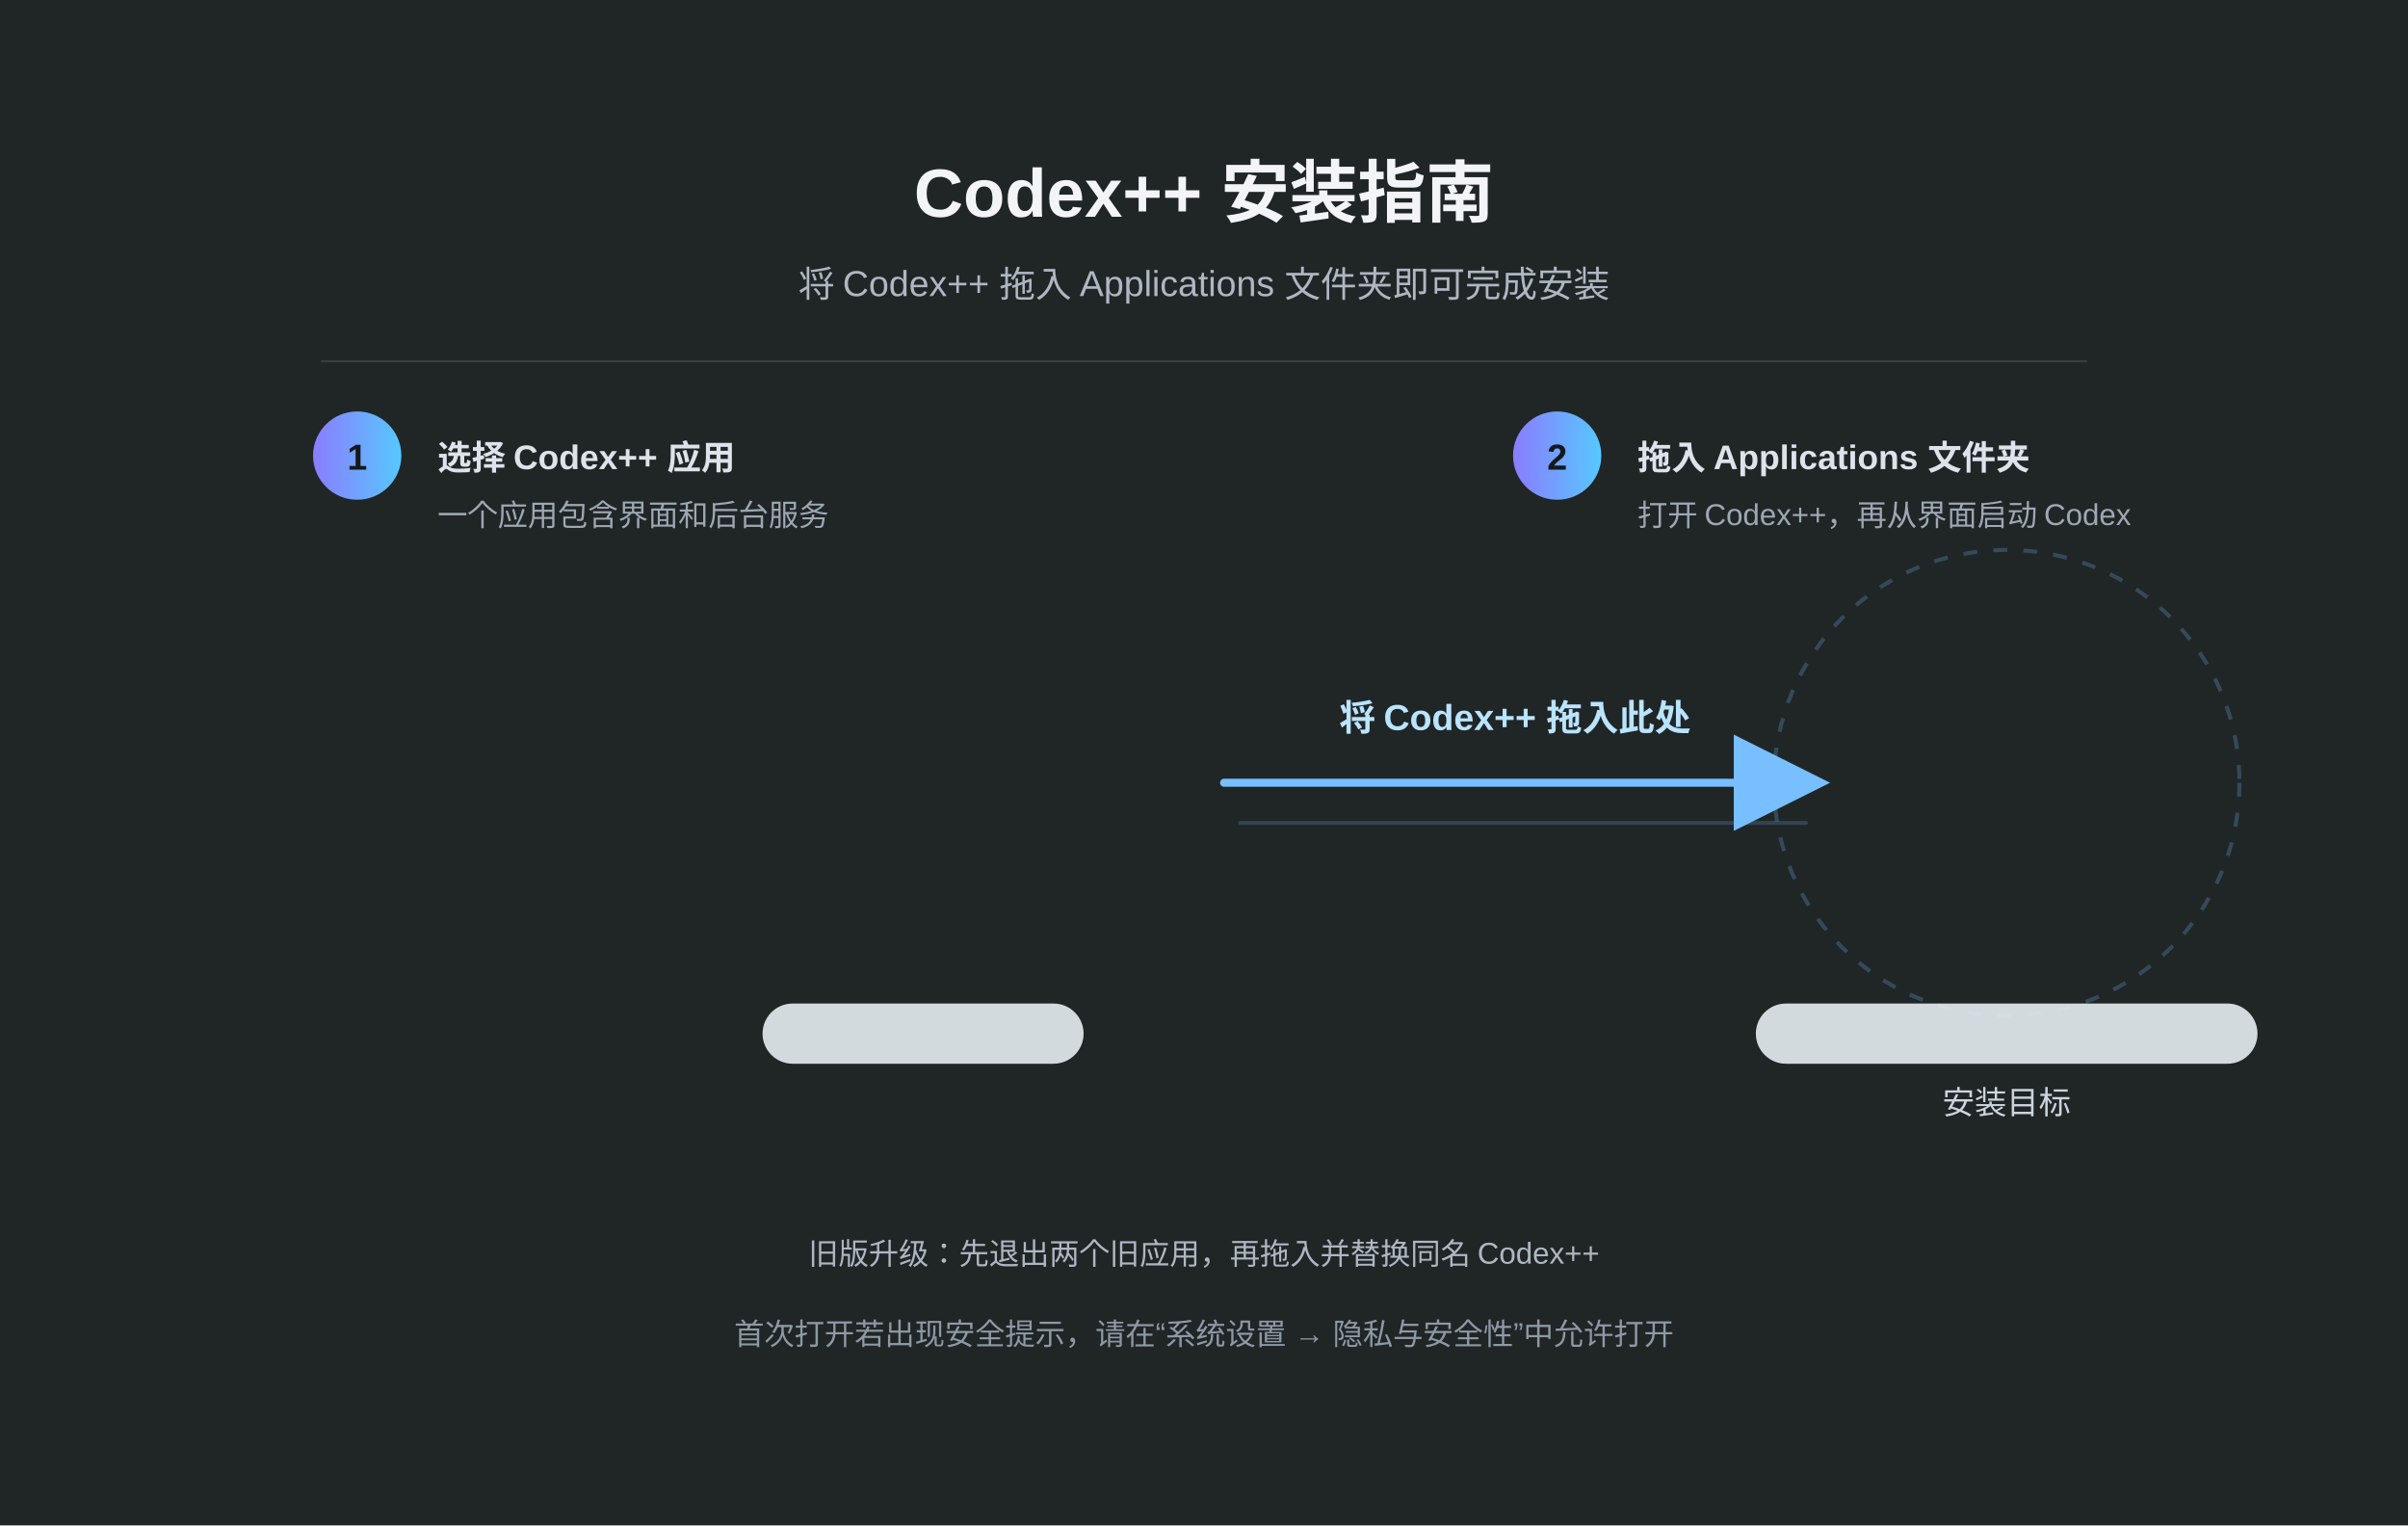
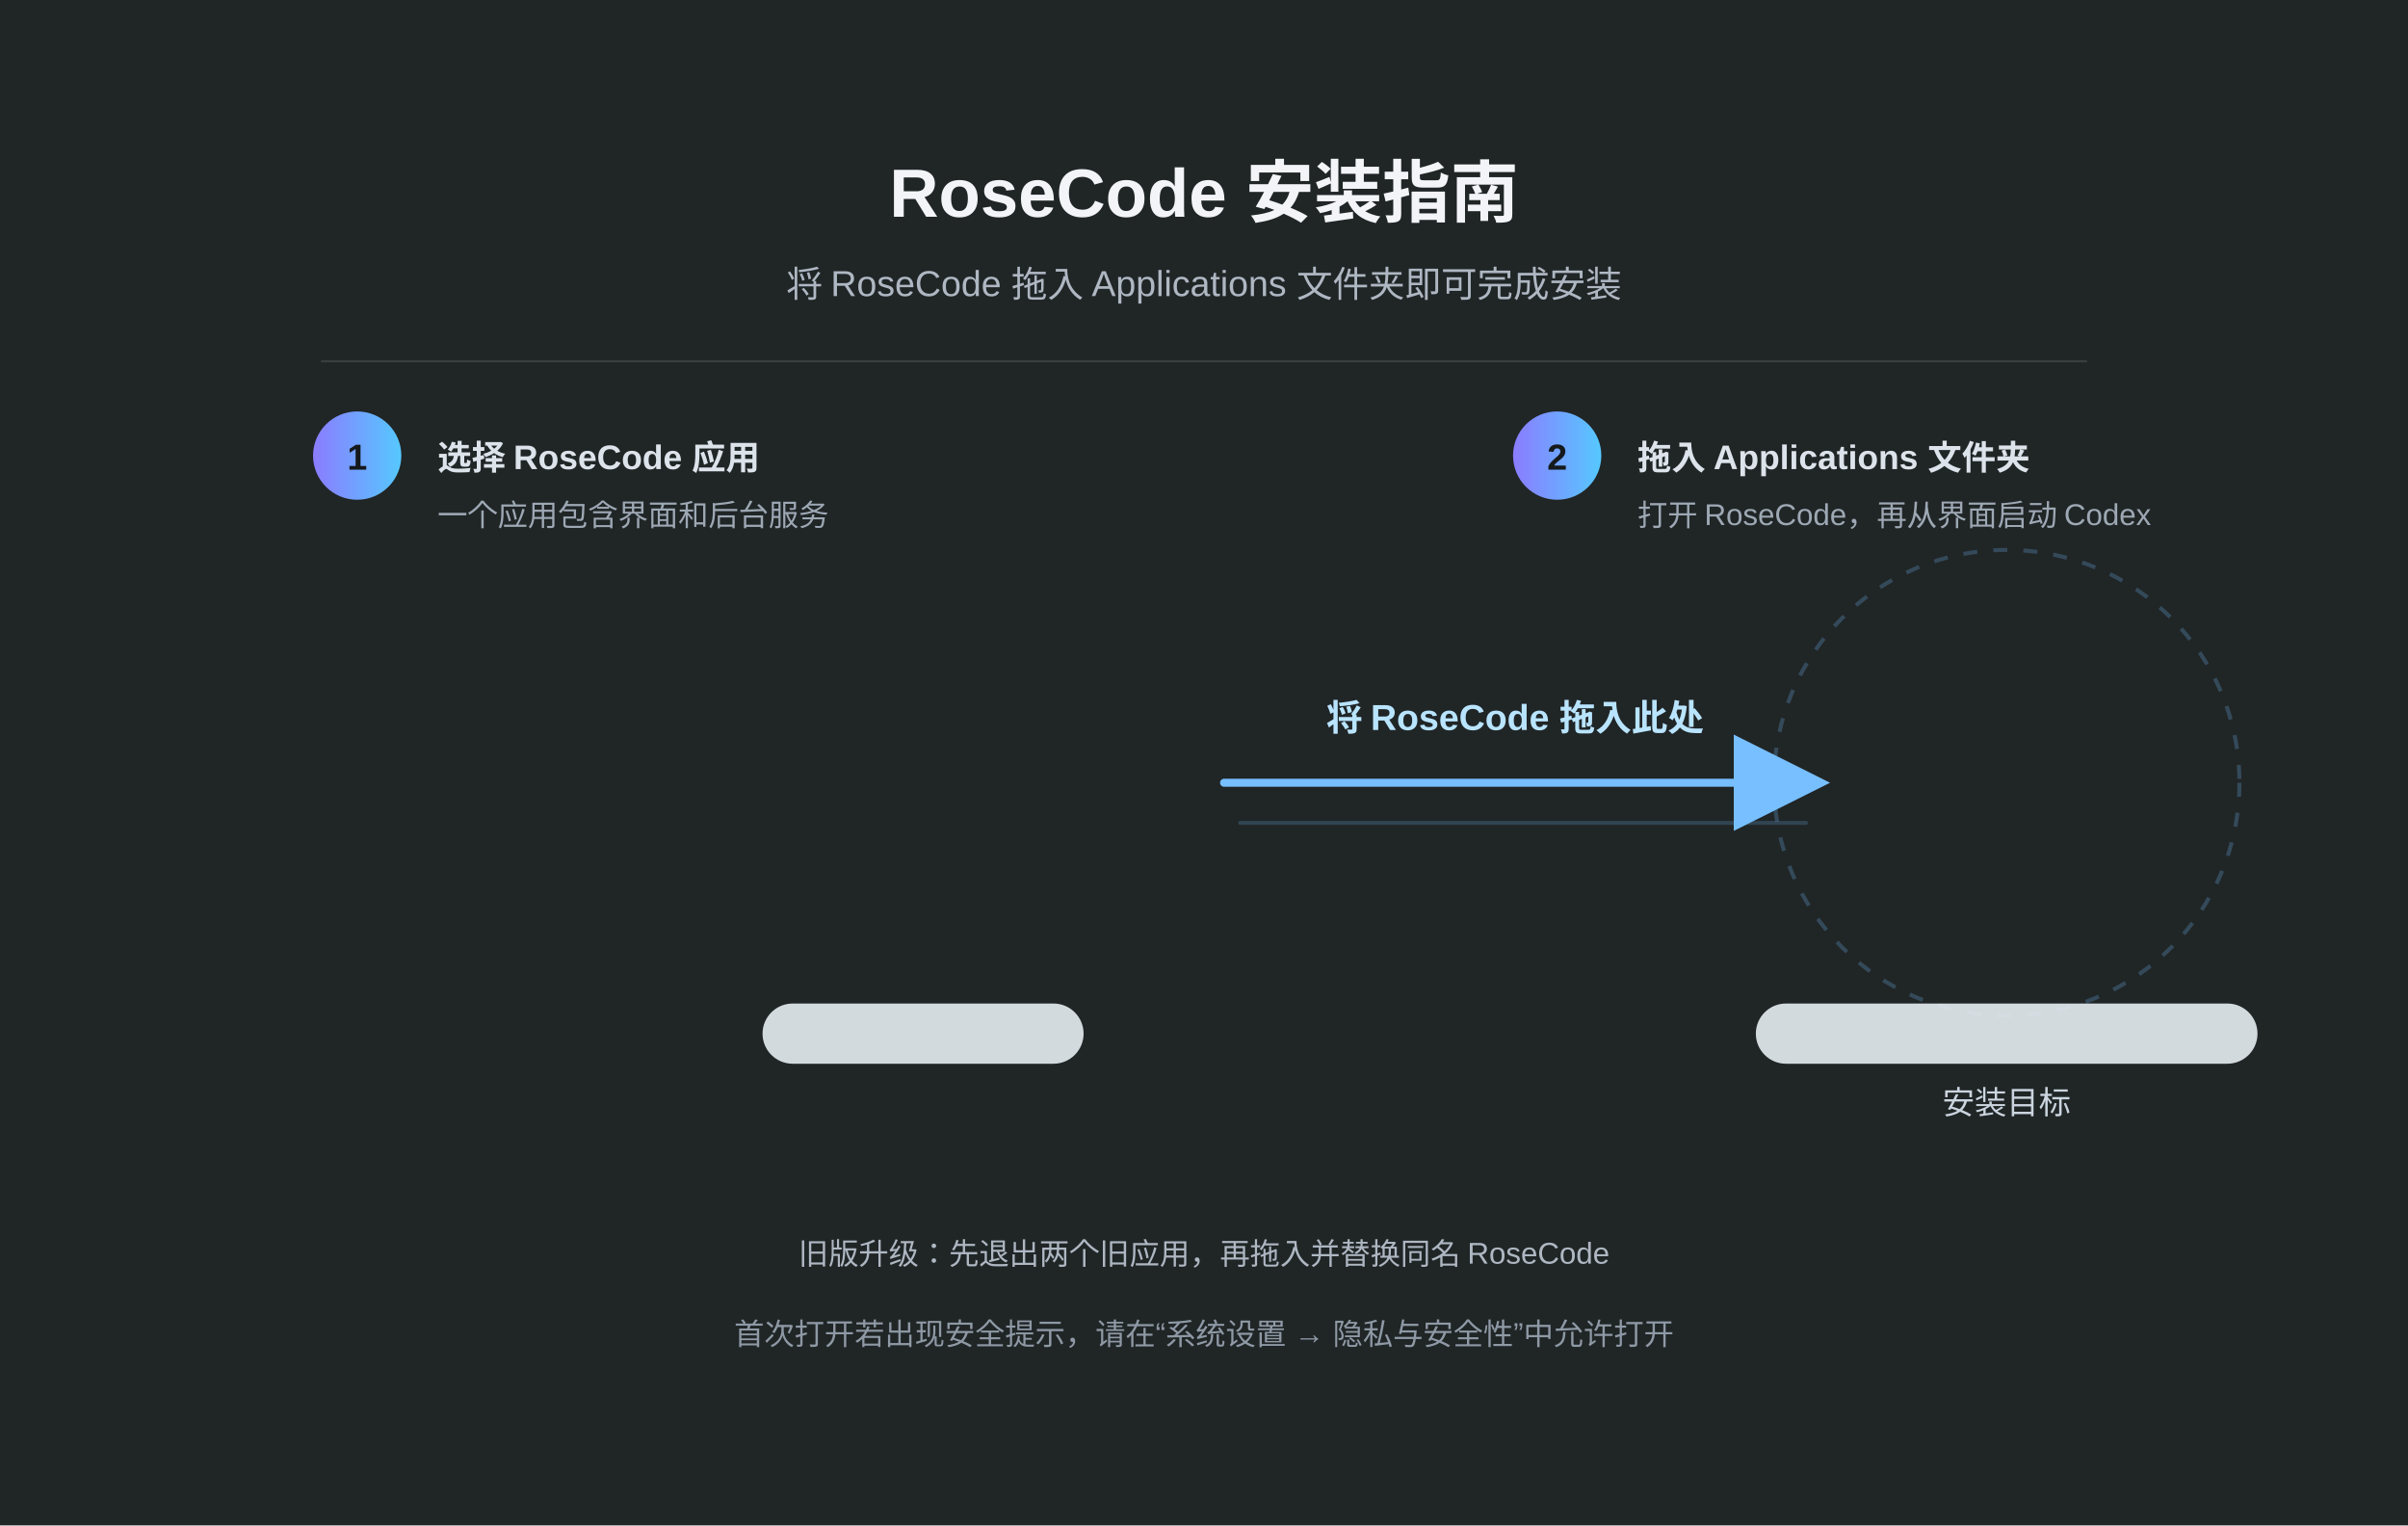
<svg xmlns="http://www.w3.org/2000/svg" width="1200" height="760" viewBox="0 0 1200 760">
  <defs>
    <linearGradient id="accent" x1="0" y1="0" x2="1" y2="0">
      <stop offset="0" stop-color="#8b7cff" />
      <stop offset="1" stop-color="#56c8ff" />
    </linearGradient>
    <marker id="arrow" markerWidth="12" markerHeight="12" refX="9" refY="6" orient="auto">
      <path d="M 0 0 L 12 6 L 0 12 z" fill="#77bfff" />
    </marker>
  </defs>
  <rect width="1200" height="760" fill="#202526" />
  <g font-family="SF Pro Display, PingFang SC, Helvetica Neue, Arial, sans-serif" text-anchor="middle">
-     <text x="600" y="108" fill="#f2f4f7" font-size="34" font-weight="600">Codex++ 安装指南</text>
-     <text x="600" y="148" fill="#aeb7c2" font-size="18">将 Codex++ 拖入 Applications 文件夹即可完成安装</text>
+     <text x="600" y="108" fill="#f2f4f7" font-size="34" font-weight="600">RoseCode 安装指南</text>
+     <text x="600" y="148" fill="#aeb7c2" font-size="18">将 RoseCode 拖入 Applications 文件夹即可完成安装</text>
    <path d="M 160 180 H 1040" stroke="#ffffff" stroke-opacity="0.12" />
    <g transform="translate(156 205)">
      <circle cx="22" cy="22" r="22" fill="url(#accent)" />
      <text x="22" y="29" fill="#15191c" font-size="18" font-weight="700">1</text>
-       <text x="62" y="29" text-anchor="start" fill="#dce3ea" font-size="17" font-weight="600">选择 Codex++ 应用</text>
+       <text x="62" y="29" text-anchor="start" fill="#dce3ea" font-size="17" font-weight="600">选择 RoseCode 应用</text>
      <text x="62" y="57" text-anchor="start" fill="#9da8b4" font-size="15">一个应用包含界面和后台服务</text>
    </g>
    <g transform="translate(754 205)">
      <circle cx="22" cy="22" r="22" fill="url(#accent)" />
      <text x="22" y="29" fill="#15191c" font-size="18" font-weight="700">2</text>
      <text x="62" y="29" text-anchor="start" fill="#dce3ea" font-size="17" font-weight="600">拖入 Applications 文件夹</text>
-       <text x="62" y="57" text-anchor="start" fill="#9da8b4" font-size="15">打开 Codex++，再从界面启动 Codex</text>
+       <text x="62" y="57" text-anchor="start" fill="#9da8b4" font-size="15">打开 RoseCode，再从界面启动 Codex</text>
    </g>
    <circle cx="1000" cy="390" r="116" fill="none" stroke="#77bfff" stroke-opacity="0.24" stroke-width="2" stroke-dasharray="7 8" />
    <text x="1000" y="555" fill="#cbd5df" font-size="16">安装目标</text>
    <path d="M 610 390 C 710 390, 790 390, 900 390" fill="none" stroke="#77bfff" stroke-width="4" stroke-linecap="round" marker-end="url(#arrow)" />
    <path d="M 618 410 C 710 410, 790 410, 900 410" fill="none" stroke="#77bfff" stroke-opacity="0.2" stroke-width="2" stroke-linecap="round" />
-     <text x="755" y="364" fill="#b9e4ff" font-size="18" font-weight="600">将 Codex++ 拖入此处</text>
+     <text x="755" y="364" fill="#b9e4ff" font-size="18" font-weight="600">将 RoseCode 拖入此处</text>
    <rect x="380" y="500" width="160" height="30" rx="15" fill="#e7edf2" fill-opacity="0.9" />
    <rect x="875" y="500" width="250" height="30" rx="15" fill="#e7edf2" fill-opacity="0.9" />
-     <text x="600" y="630" fill="#aeb7c2" font-size="15">旧版升级：先退出两个旧应用，再拖入并替换同名 Codex++</text>
+     <text x="600" y="630" fill="#aeb7c2" font-size="15">旧版升级：先退出两个旧应用，再拖入并替换同名 RoseCode</text>
    <text x="600" y="670" fill="#8e99a5" font-size="15">首次打开若出现安全提示，请在“系统设置 → 隐私与安全性”中允许打开</text>
  </g>
</svg>
